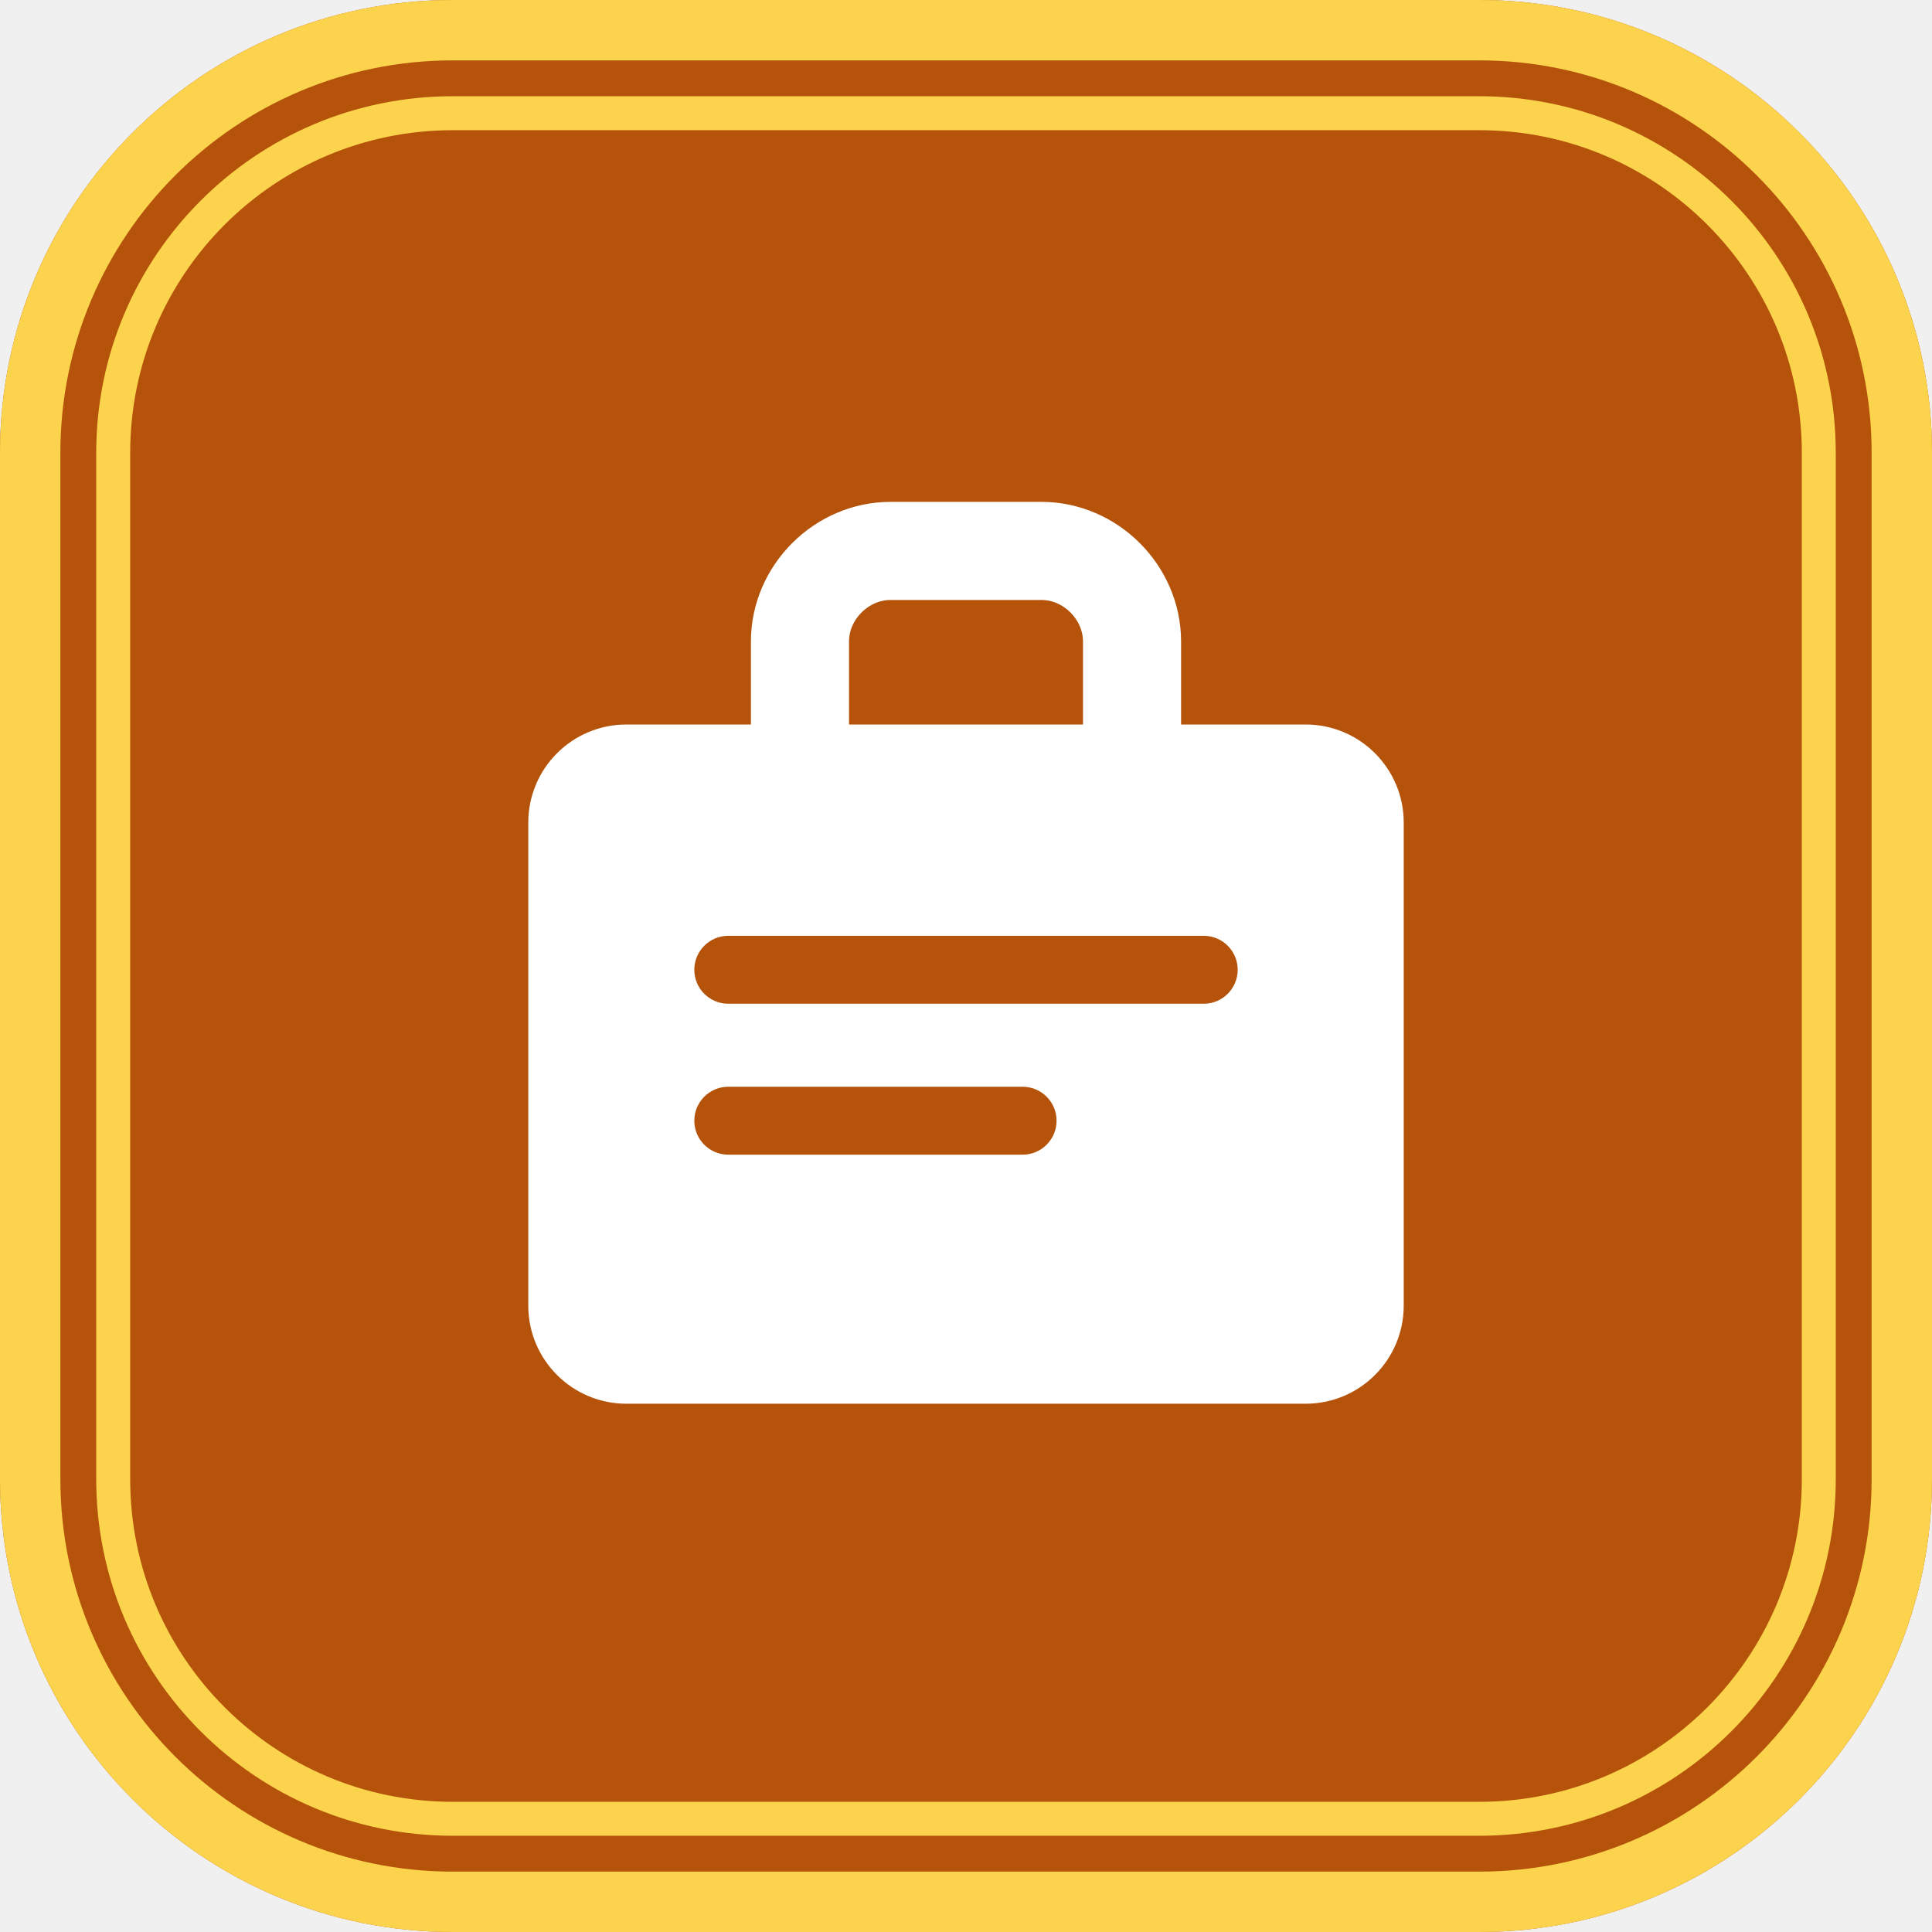
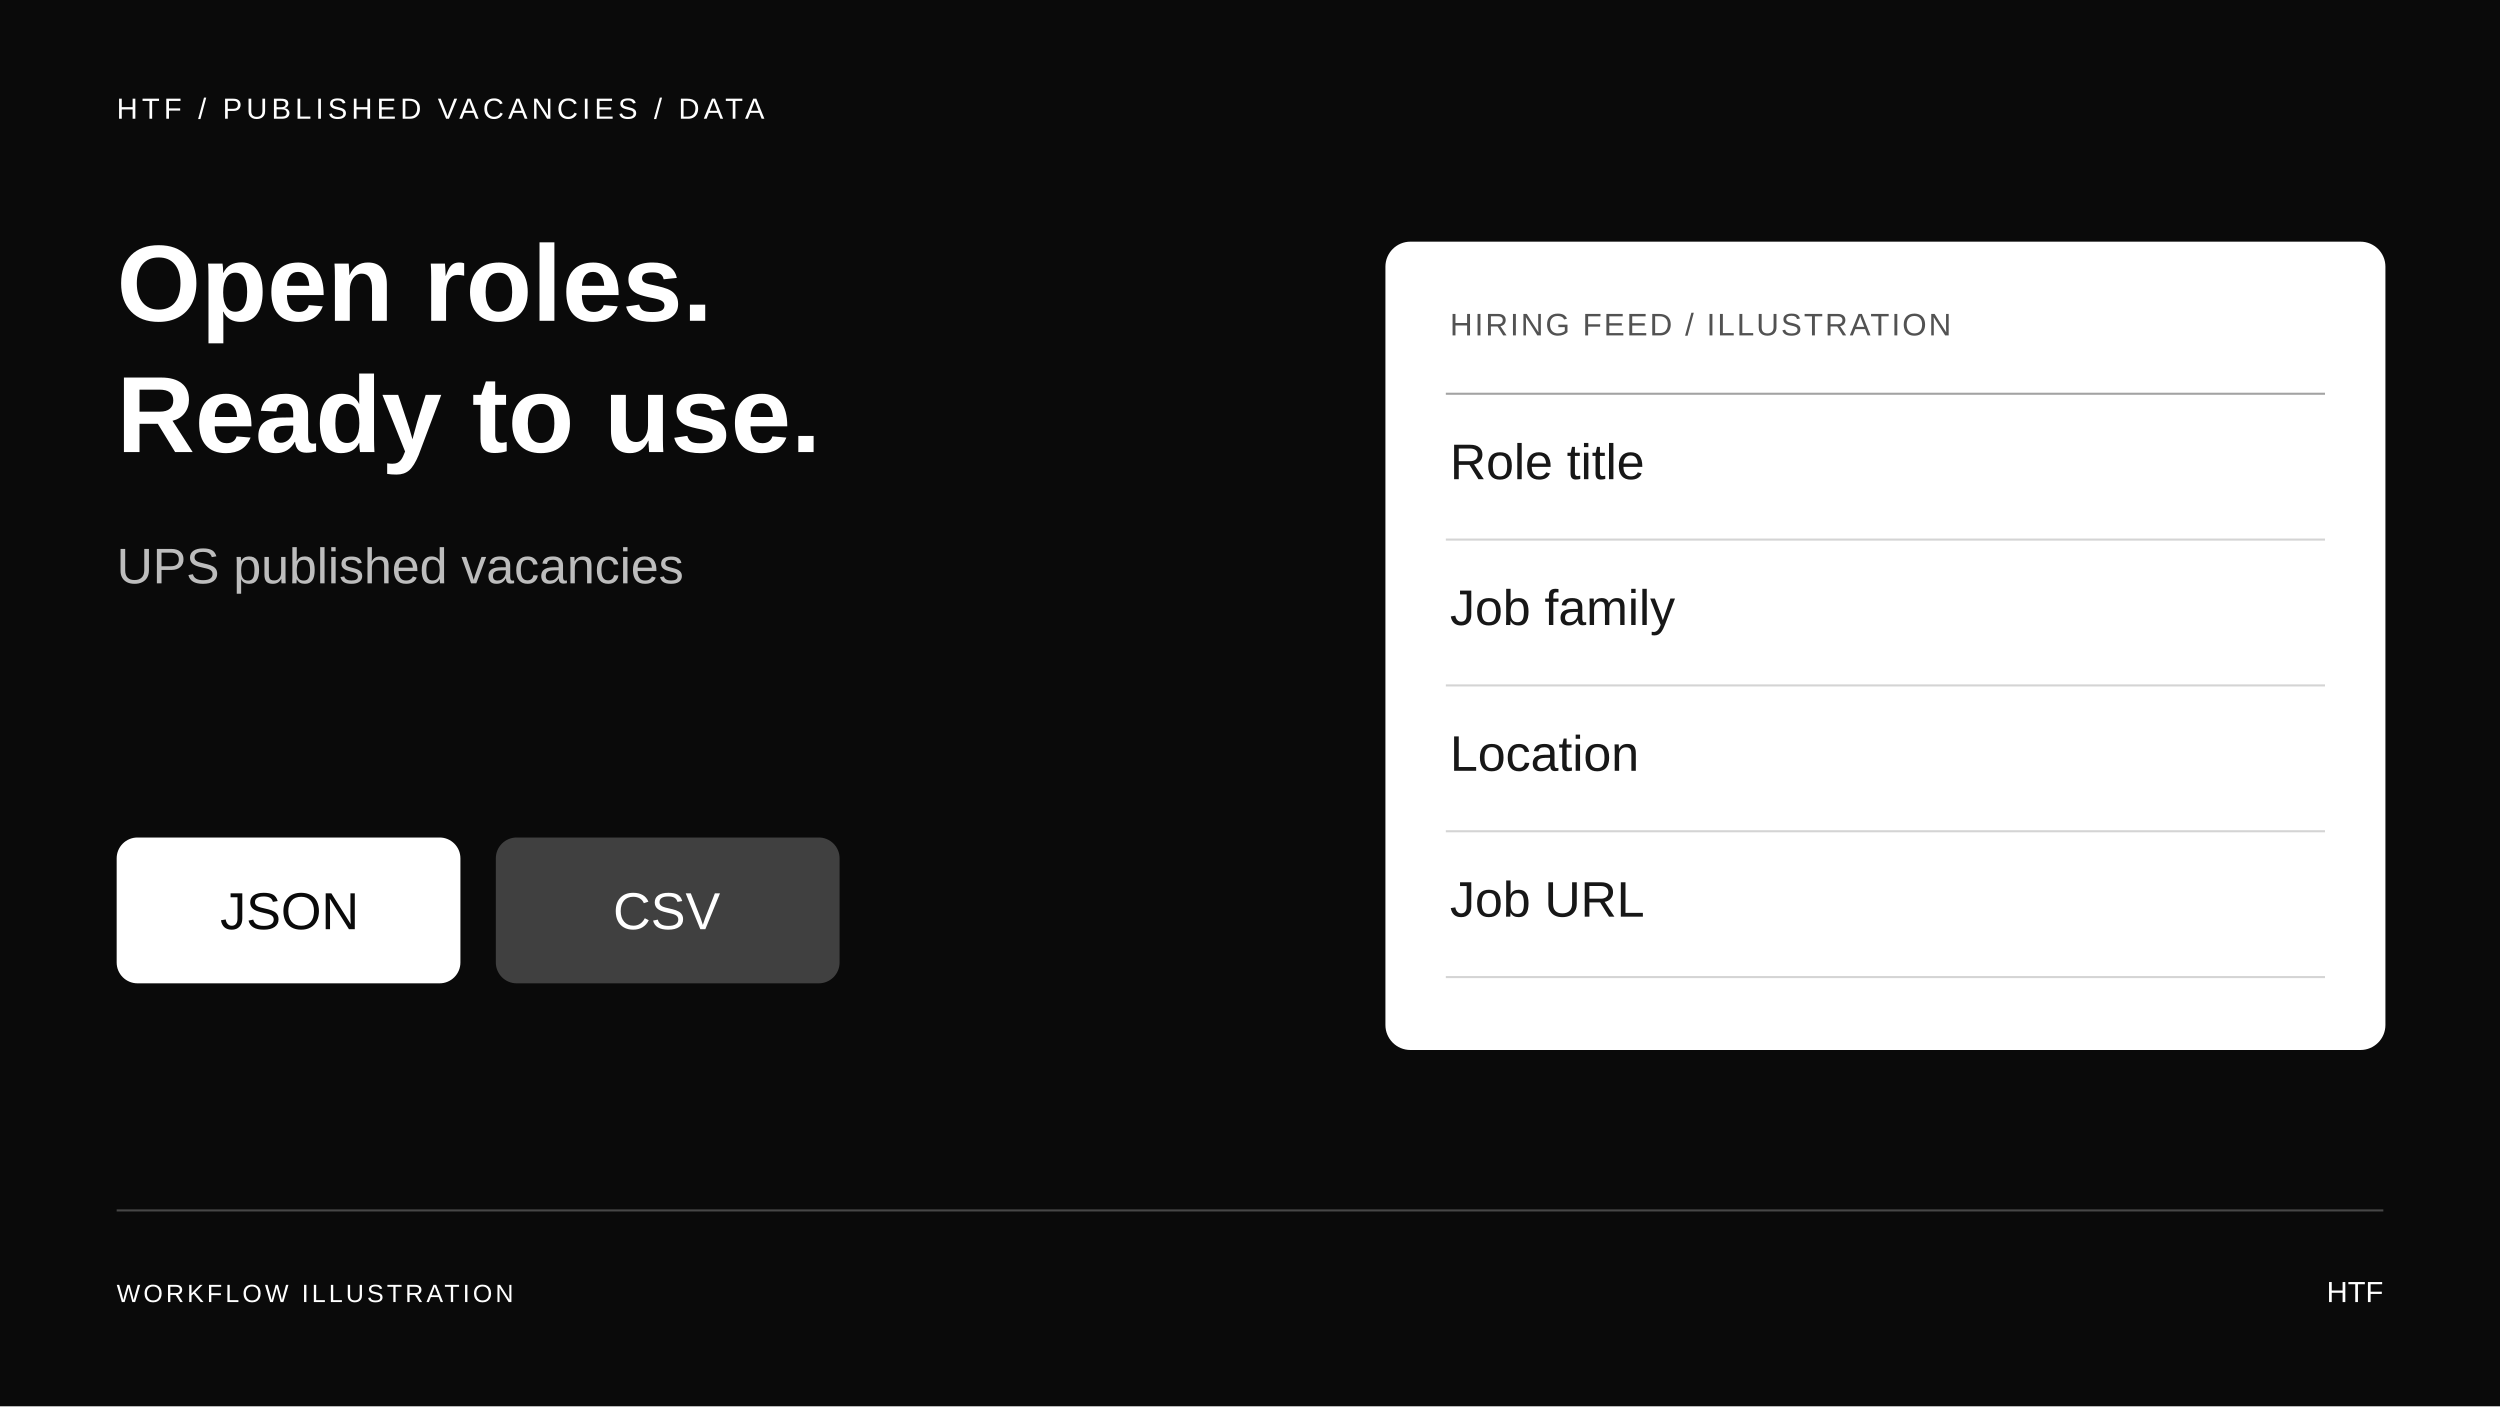
- <svg xmlns="http://www.w3.org/2000/svg" viewBox="0 0 512 512" role="img" aria-hidden="true">
-   <rect width="512" height="512" rx="120" fill="#B45309" />
-   <rect x="8" y="8" width="496" height="496" rx="112" fill="none" stroke="#FCD34D" stroke-width="16" />
-   <rect x="30" y="30" width="452" height="452" rx="90" fill="none" stroke="#FCD34D" stroke-width="9" />
-   <path d="M212 192V170c0-13 11-24 24-24h40c13 0 24 11 24 24v22" fill="none" stroke="#fff" stroke-width="26" stroke-linecap="round" />
-   <rect x="140" y="192" width="232" height="180" rx="26" fill="#fff" />
-   <rect x="184" y="248" width="144" height="18" rx="9" fill="#B45309" />
-   <rect x="184" y="288" width="96" height="18" rx="9" fill="#B45309" />
+ <svg xmlns="http://www.w3.org/2000/svg" width="1200" height="675" viewBox="0 0 1200 675" role="img">
+   <rect width="1200" height="675" fill="#0a0a0a" />
+   <text x="56" y="57" fill="#ffffff" font-family="Arial,sans-serif" font-size="14" letter-spacing="2">HTF / PUBLISHED VACANCIES / DATA</text>
+   <text x="56" y="154" fill="#ffffff" font-family="Arial,sans-serif" font-size="52" font-weight="700">Open roles.</text>
+   <text x="56" y="217" fill="#ffffff" font-family="Arial,sans-serif" font-size="52" font-weight="700">Ready to use.</text>
+   <text x="56" y="280" fill="#bdbdbd" font-family="Arial,sans-serif" font-size="24">UPS published vacancies</text>
+   <rect x="665" y="116" width="480" height="388" rx="12" fill="#ffffff" />
+   <text x="696" y="161" fill="#525252" font-family="Arial,sans-serif" font-size="15" letter-spacing="1">HIRING FEED / ILLUSTRATION</text>
+   <path d="M694 189H1116" fill="none" stroke="#a3a3a3" />
+   <text x="696" y="230" fill="#171717" font-family="Arial,sans-serif" font-size="24">Role title</text>
+   <path d="M694 259H1116" fill="none" stroke="#d4d4d4" />
+   <text x="696" y="300" fill="#171717" font-family="Arial,sans-serif" font-size="24">Job family</text>
+   <path d="M694 329H1116" fill="none" stroke="#d4d4d4" />
+   <text x="696" y="370" fill="#171717" font-family="Arial,sans-serif" font-size="24">Location</text>
+   <path d="M694 399H1116" fill="none" stroke="#d4d4d4" />
+   <text x="696" y="440" fill="#171717" font-family="Arial,sans-serif" font-size="24">Job URL</text>
+   <path d="M694 469H1116" fill="none" stroke="#d4d4d4" />
+   <rect x="56" y="402" width="165" height="70" rx="10" fill="#ffffff" />
+   <text x="139" y="446" fill="#0a0a0a" font-family="Arial,sans-serif" font-size="25" text-anchor="middle">JSON</text>
+   <rect x="238" y="402" width="165" height="70" rx="10" fill="#404040" />
+   <text x="320" y="446" fill="#ffffff" font-family="Arial,sans-serif" font-size="25" text-anchor="middle">CSV</text>
+   <path d="M56 581H1144" fill="none" stroke="#ffffff" opacity=".25" />
+   <text x="56" y="625" fill="#ffffff" font-family="Arial,sans-serif" font-size="12" letter-spacing="1.5">WORKFLOW ILLUSTRATION</text>
+   <text x="1144" y="625" fill="#ffffff" font-family="Arial,sans-serif" font-size="14" text-anchor="end">HTF</text>
</svg>
